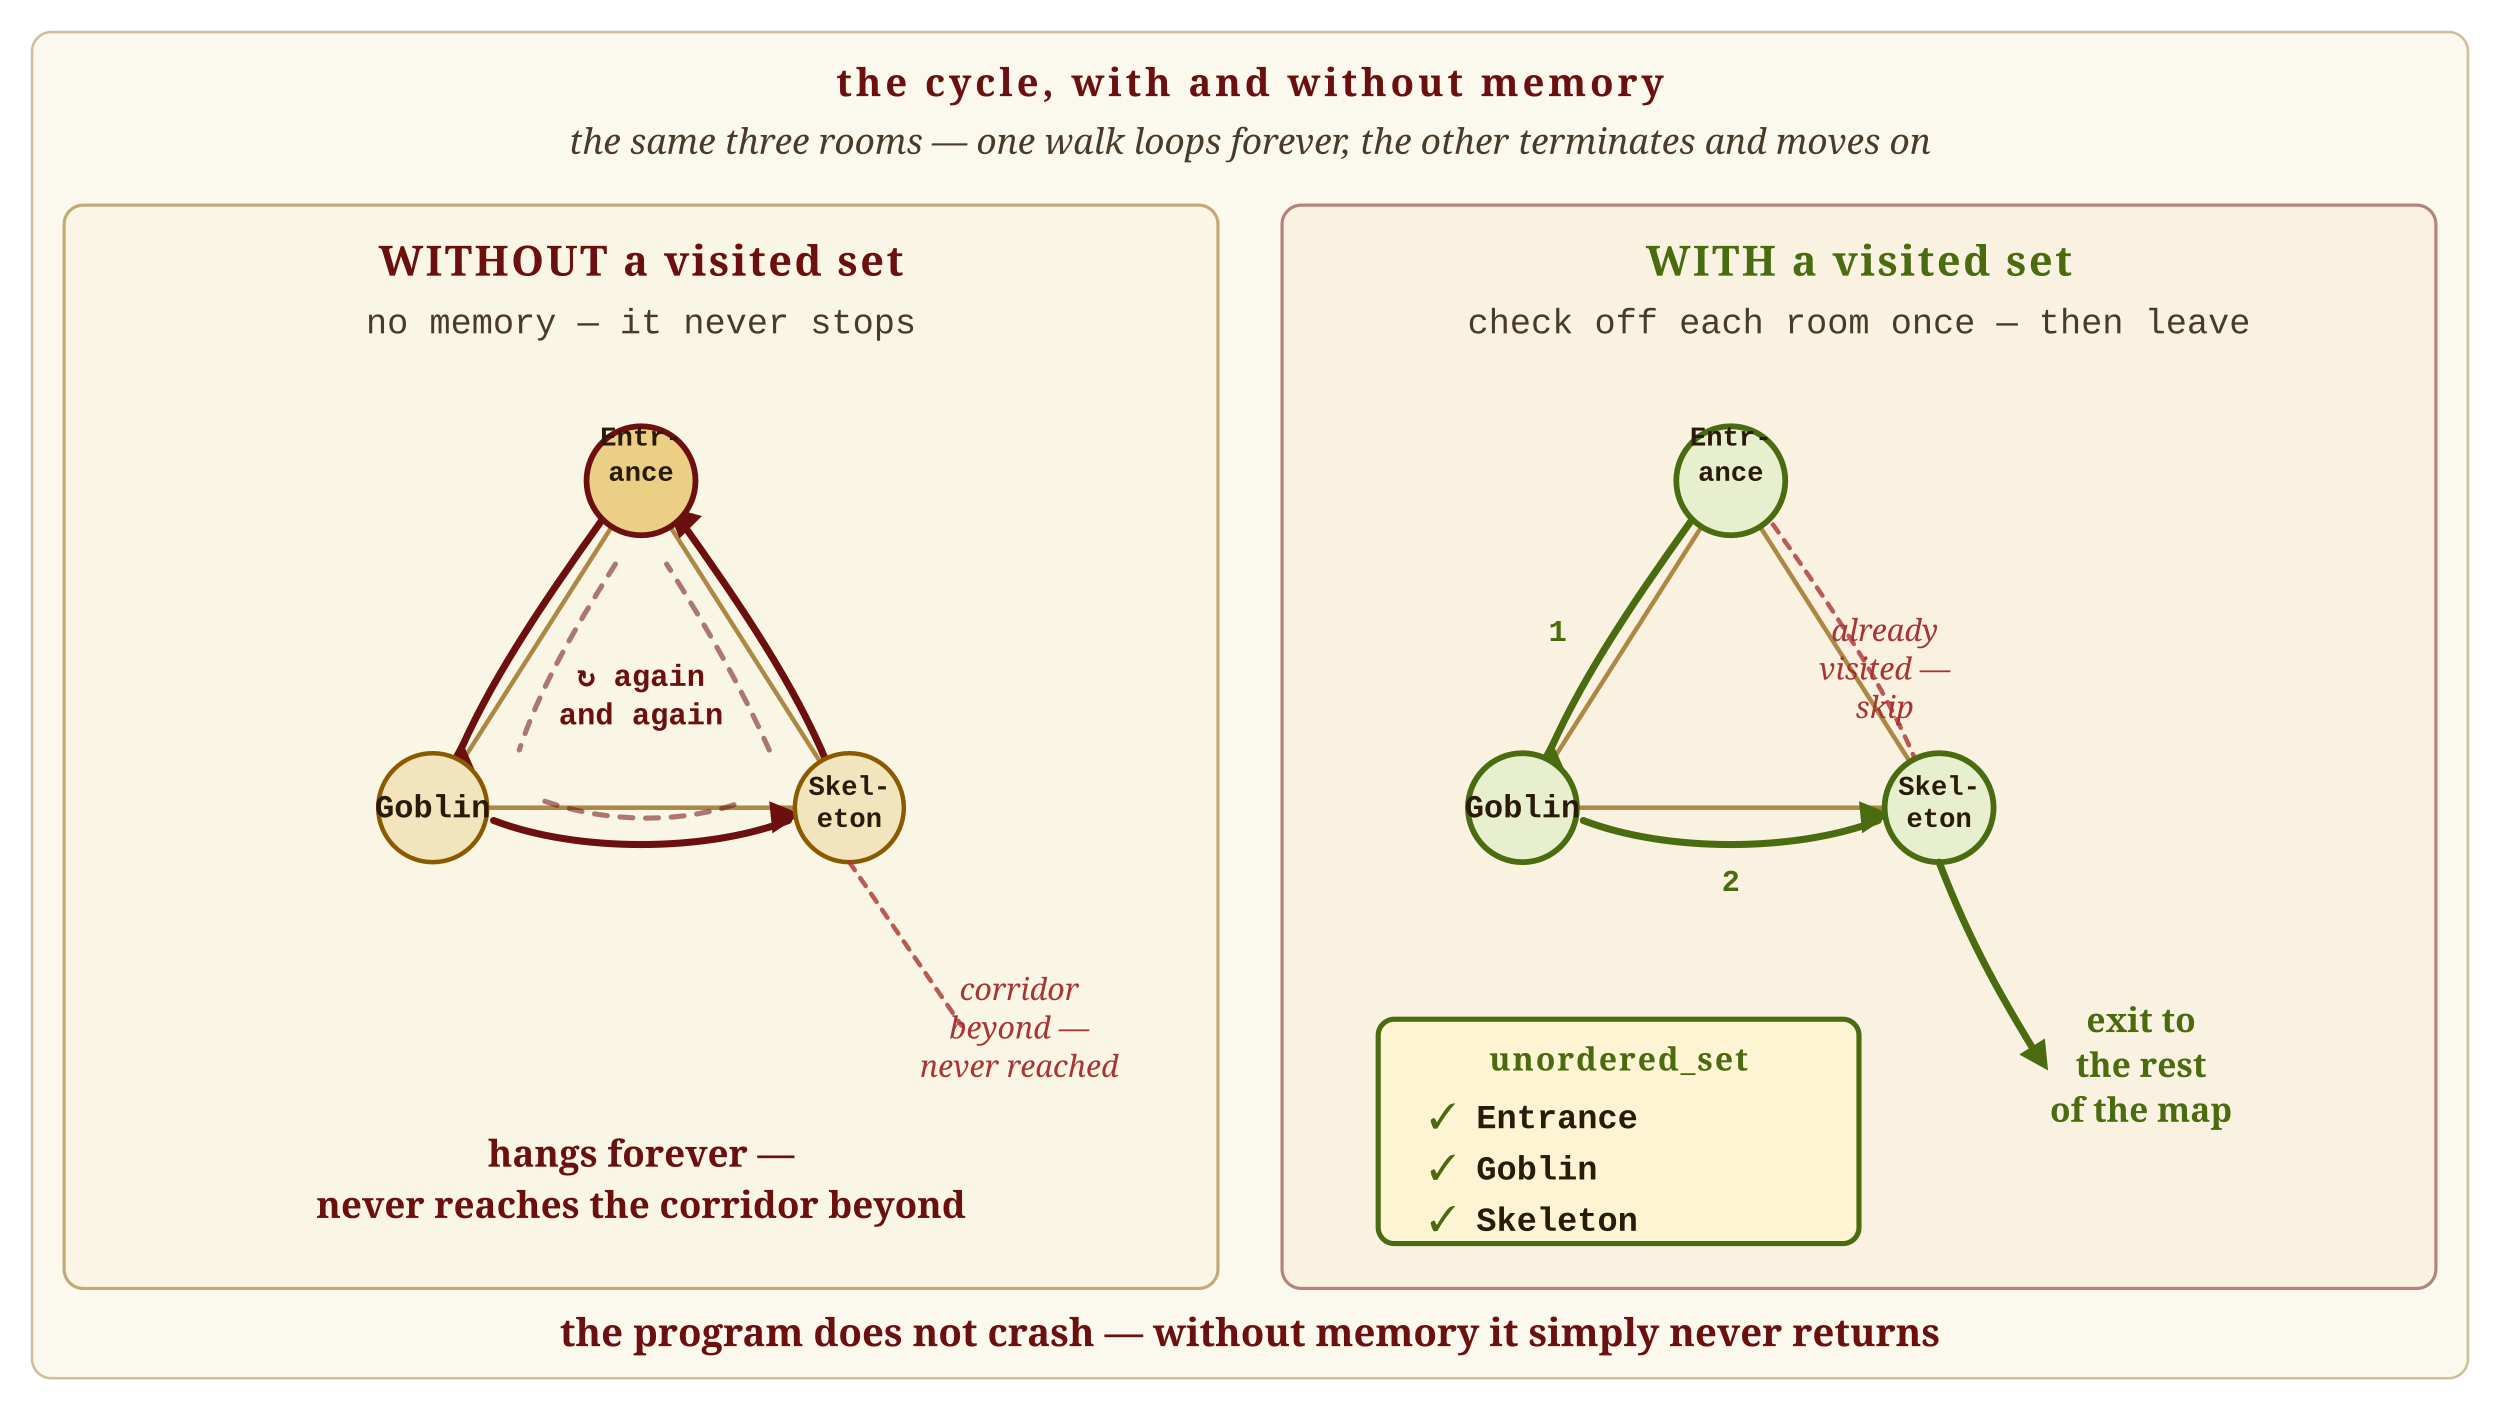
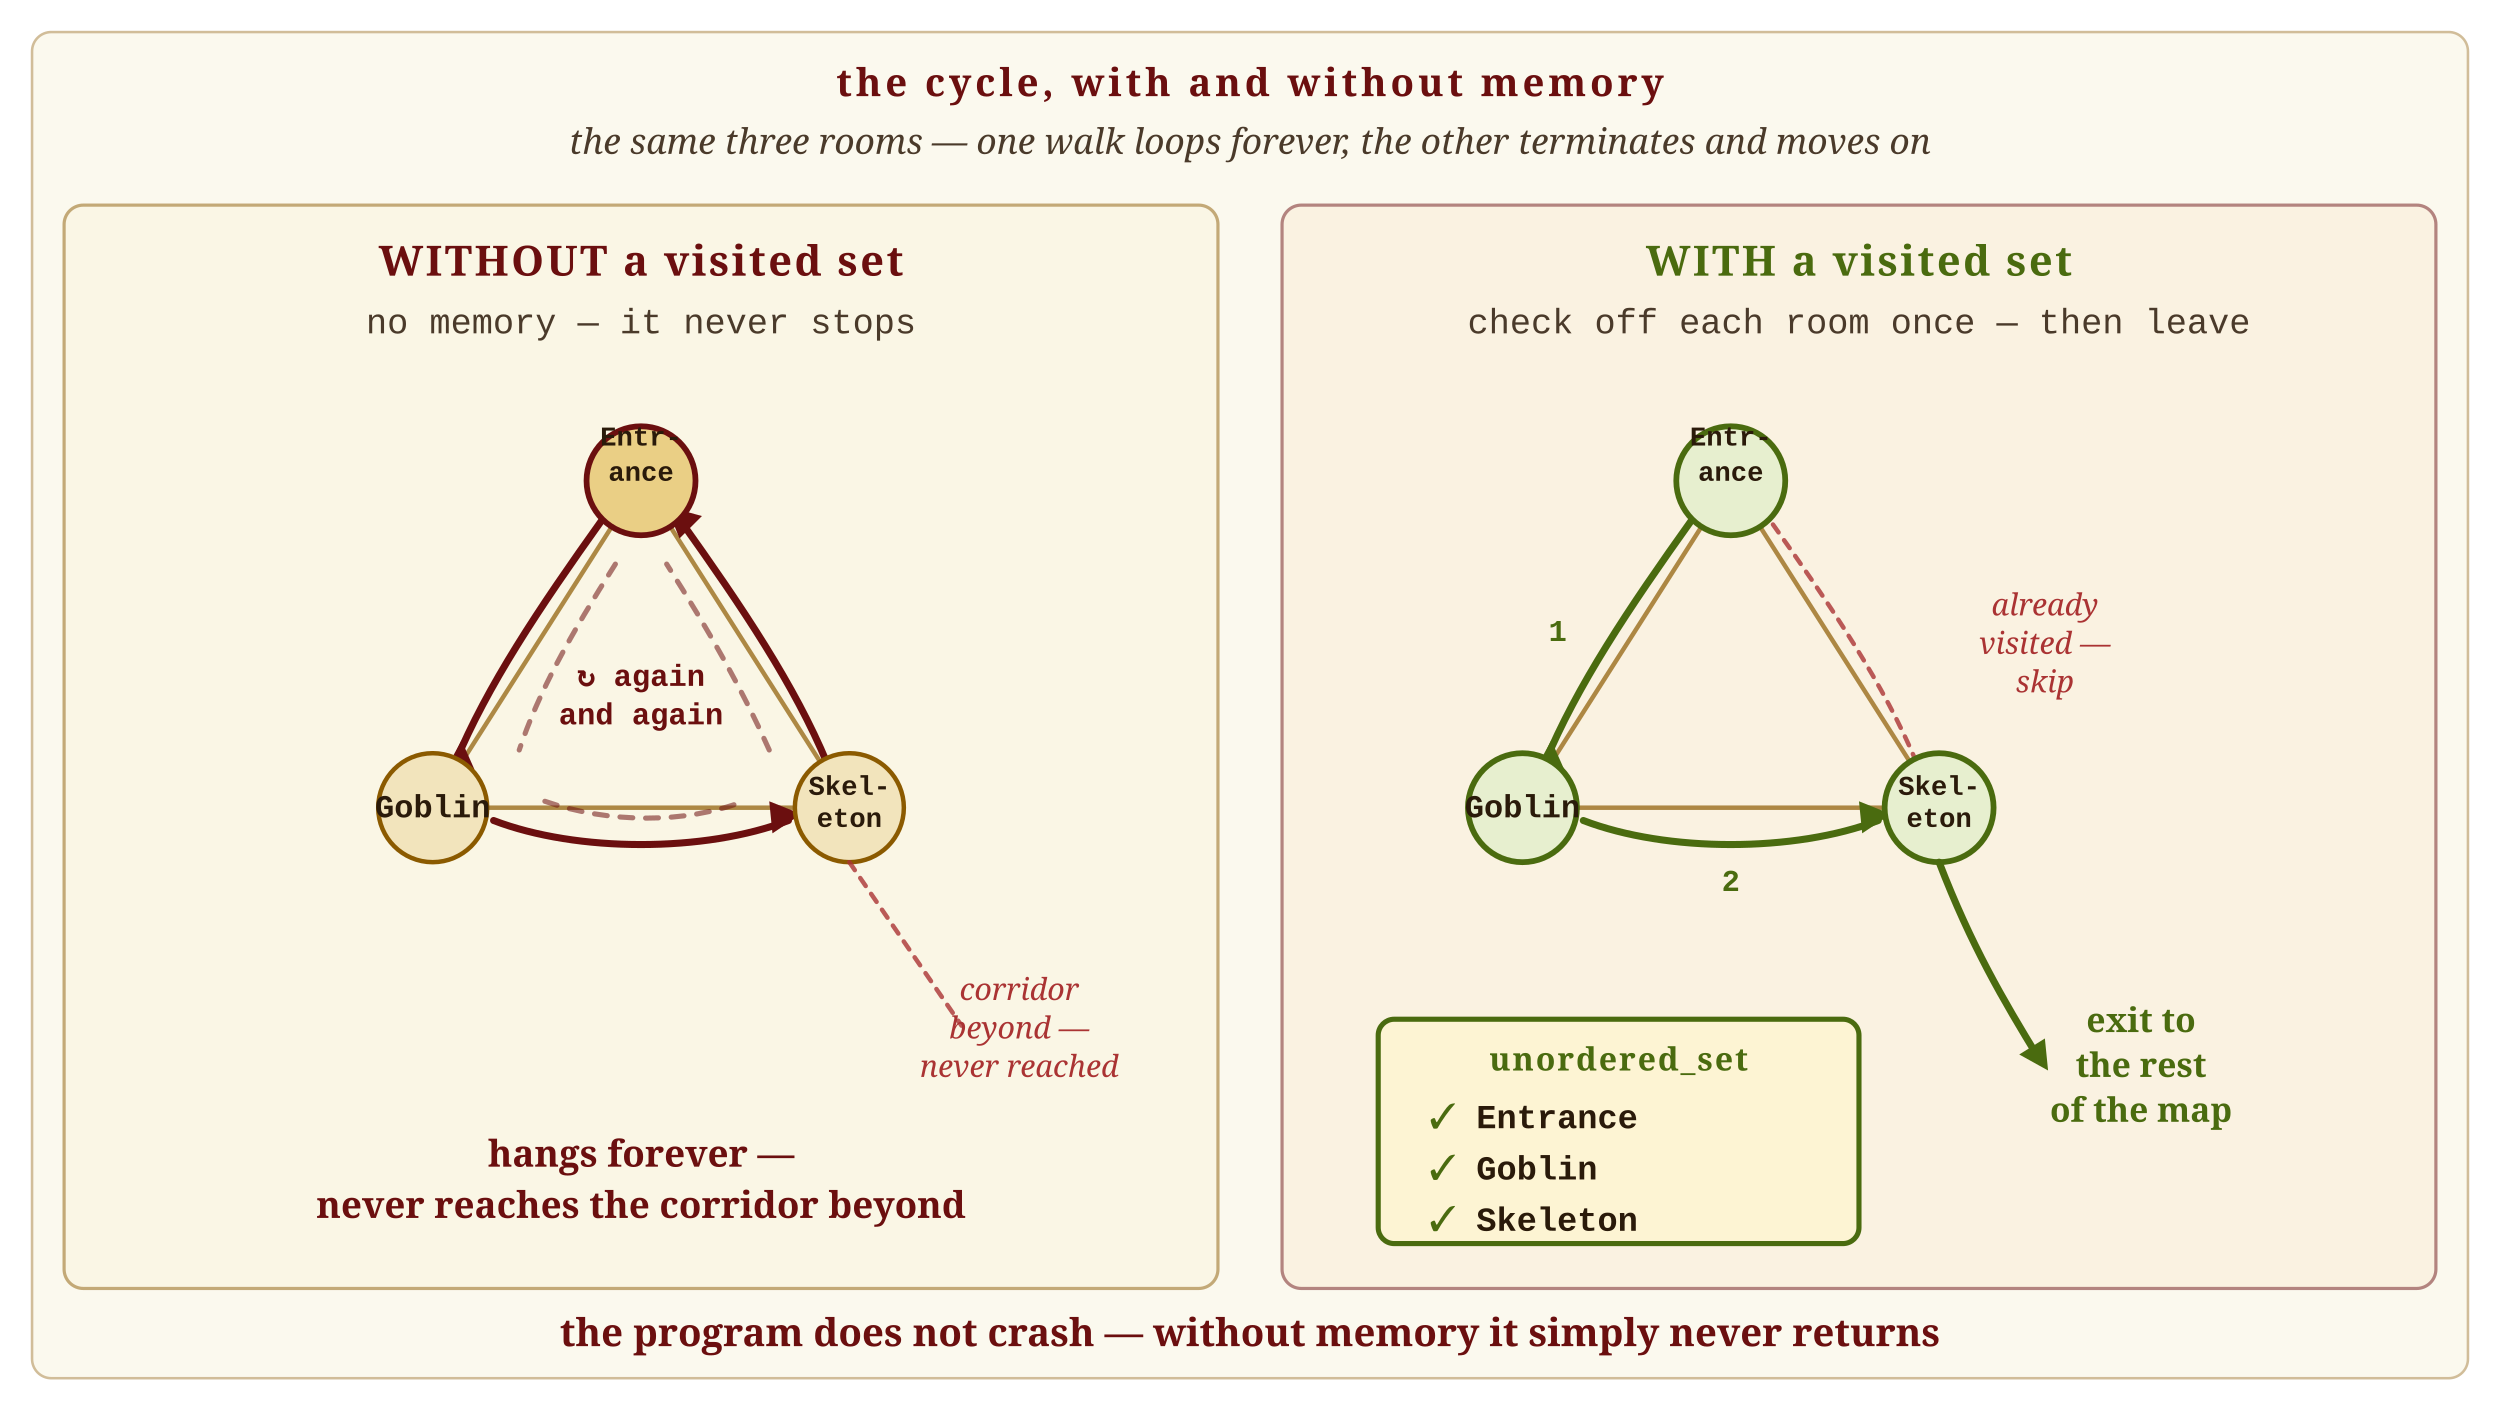
<svg xmlns="http://www.w3.org/2000/svg" viewBox="0 0 780 440" role="img" aria-labelledby="cy-title cy-desc">
  <style>
    .panel       { fill: #f6efd5; stroke: #8b5a00; stroke-width: 0.8; opacity: 0.4; }
    .col-bg-left { fill: #faf3dc; stroke: #8b5a00; stroke-width: 1.0; opacity: 0.5; }
    .col-bg-right{ fill: #faecd4; stroke: #6b0f0f; stroke-width: 1.0; opacity: 0.5; }
    .node        { fill: #f2e4bc; stroke: #8b5a00; stroke-width: 1.4; }
    .node-root   { fill: #eacf85; stroke: #6b0f0f; stroke-width: 1.8; }
    .node-done   { fill: #e7efcf; stroke: #4a6b0f; stroke-width: 1.8; }
    .door        { stroke: #8b5a00; stroke-width: 1.4; fill: none; opacity: 0.7; }
    .loop-arrow  { stroke: #6b0f0f; stroke-width: 2.2; fill: none; stroke-linecap: round; }
    .loop-arrow2 { stroke: #6b0f0f; stroke-width: 1.6; fill: none; stroke-linecap: round; opacity: 0.55; stroke-dasharray: 4 4; }
    .walk-arrow  { stroke: #4a6b0f; stroke-width: 2.2; fill: none; stroke-linecap: round; }
    .arrow-fill  { fill: #6b0f0f; }
    .arrow-fill-g{ fill: #4a6b0f; }
    .skip-arrow  { stroke: #a33; stroke-width: 1.4; fill: none; stroke-linecap: round; stroke-dasharray: 3 3; opacity: 0.8; }
    .node-label  { font-family: Consolas, 'Courier New', monospace; font-size: 10px; fill: #2a1a0a; font-weight: 700; text-anchor: middle; }
    .panel-title { font-family: Georgia, serif; font-size: 12px; fill: #6b0f0f; font-weight: 700; text-anchor: middle; text-transform: uppercase; letter-spacing: 0.10em; }
    .subtitle    { font-family: Georgia, serif; font-size: 11px; fill: #4a3a2a; font-style: italic; text-anchor: middle; }
    .col-title   { font-family: Georgia, serif; font-size: 13px; fill: #6b0f0f; font-weight: 700; text-anchor: middle; letter-spacing: 0.06em; }
    .col-title-g { font-family: Georgia, serif; font-size: 13px; fill: #4a6b0f; font-weight: 700; text-anchor: middle; letter-spacing: 0.06em; }
    .col-tag     { font-family: Consolas, 'Courier New', monospace; font-size: 11px; fill: #4a3a2a; text-anchor: middle; }
    .doom-tag    { font-family: Georgia, serif; font-size: 11.5px; fill: #6b0f0f; font-weight: 700; text-anchor: middle; }
    .step-tag    { font-family: Consolas, 'Courier New', monospace; font-size: 9.5px; fill: #6b0f0f; font-weight: 700; text-anchor: middle; }
    .step-tag-g  { font-family: Consolas, 'Courier New', monospace; font-size: 9.5px; fill: #4a6b0f; font-weight: 700; text-anchor: middle; }
    .skip-tag    { font-family: Georgia, serif; font-size: 9.5px; fill: #a33; font-style: italic; text-anchor: middle; }
    .vset-box    { fill: #fdf4d3; stroke: #4a6b0f; stroke-width: 1.6; }
    .vset-title  { font-family: Georgia, serif; font-size: 10px; fill: #4a6b0f; font-weight: 700; text-anchor: middle; text-transform: uppercase; letter-spacing: 0.06em; }
    .vset-row    { font-family: Consolas, 'Courier New', monospace; font-size: 10.5px; fill: #2a1a0a; font-weight: 700; text-anchor: start; }
    .check       { fill: #4a6b0f; font-family: Georgia, serif; font-size: 11px; font-weight: 700; }
    .exit-tag    { font-family: Georgia, serif; font-size: 10.5px; fill: #4a6b0f; font-weight: 700; text-anchor: middle; }
    .col-caption { font-family: Georgia, serif; font-size: 11px; fill: #4a3a2a; font-style: italic; text-anchor: middle; }
    .note-strong { font-family: Georgia, serif; font-size: 12px; fill: #6b0f0f; font-weight: 700; text-anchor: middle; }
  </style>
  <rect class="panel" x="10" y="10" width="760" height="420" rx="6" />
  <text class="panel-title" x="390" y="30">the cycle, with and without memory</text>
  <text class="subtitle" x="390" y="48">the same three rooms — one walk loops forever, the other terminates and moves on</text>
  <rect class="col-bg-left" x="20" y="64" width="360" height="338" rx="6" />
  <text class="col-title" x="200" y="86">WITHOUT a visited set</text>
  <text class="col-tag" x="200" y="104">no memory — it never stops</text>
  <line class="door" x1="200" y1="150" x2="135" y2="252" />
  <line class="door" x1="200" y1="150" x2="265" y2="252" />
  <line class="door" x1="135" y1="252" x2="265" y2="252" />
  <path class="loop-arrow" d="M188,162 C168,190 152,214 142,238" />
  <polygon class="arrow-fill" points="138,242 148,240 144,231" />
  <path class="loop-arrow" d="M154,256 C180,266 220,266 246,256" />
  <polygon class="arrow-fill" points="250,254 240,250 241,260" />
  <path class="loop-arrow" d="M258,238 C248,214 232,190 212,162" />
  <polygon class="arrow-fill" points="208,158 212,168 219,161" />
  <path class="loop-arrow2" d="M192,176 C178,198 168,216 162,234" />
  <path class="loop-arrow2" d="M170,250 C190,257 214,257 232,250" />
  <path class="loop-arrow2" d="M240,234 C232,216 222,198 208,176" />
  <circle class="node-root" cx="200" cy="150" r="17" />
  <text class="node-label" x="200" y="139" style="font-size:8.5px">Entr-</text>
  <text class="node-label" x="200" y="150" style="font-size:8.5px">ance</text>
  <circle class="node" cx="135" cy="252" r="17" />
  <text class="node-label" x="135" y="255">Goblin</text>
  <circle class="node" cx="265" cy="252" r="17" />
  <text class="node-label" x="265" y="248" style="font-size:8.5px">Skel-</text>
  <text class="node-label" x="265" y="258" style="font-size:8.5px">eton</text>
  <text class="step-tag" x="200" y="214">↻ again</text>
  <text class="step-tag" x="200" y="226">and again</text>
  <line class="skip-arrow" x1="265" y1="269" x2="300" y2="320" />
  <text class="skip-tag" x="318" y="312">corridor</text>
  <text class="skip-tag" x="318" y="324">beyond —</text>
  <text class="skip-tag" x="318" y="336">never reached</text>
  <text class="doom-tag" x="200" y="364">hangs forever —</text>
  <text class="doom-tag" x="200" y="380">never reaches the corridor beyond</text>
  <rect class="col-bg-right" x="400" y="64" width="360" height="338" rx="6" />
  <text class="col-title-g" x="580" y="86">WITH a visited set</text>
  <text class="col-tag" x="580" y="104">check off each room once — then leave</text>
  <line class="door" x1="540" y1="150" x2="475" y2="252" />
  <line class="door" x1="540" y1="150" x2="605" y2="252" />
  <line class="door" x1="475" y1="252" x2="605" y2="252" />
  <path class="walk-arrow" d="M528,162 C508,190 492,214 482,238" />
  <polygon class="arrow-fill-g" points="478,242 488,240 484,231" />
  <text class="step-tag-g" x="486" y="200">1</text>
  <path class="walk-arrow" d="M494,256 C520,266 560,266 586,256" />
  <polygon class="arrow-fill-g" points="590,254 580,250 581,260" />
  <text class="step-tag-g" x="540" y="278">2</text>
  <path class="skip-arrow" d="M598,238 C588,214 572,190 552,162" />
-   <text class="skip-tag" x="588" y="200">already</text>
-   <text class="skip-tag" x="588" y="212">visited —</text>
-   <text class="skip-tag" x="588" y="224">skip</text>
+   <text class="skip-tag" x="638" y="192">already</text>
+   <text class="skip-tag" x="638" y="204">visited —</text>
+   <text class="skip-tag" x="638" y="216">skip</text>
  <circle class="node-done" cx="540" cy="150" r="17" />
  <text class="node-label" x="540" y="139" style="font-size:8.5px">Entr-</text>
  <text class="node-label" x="540" y="150" style="font-size:8.5px">ance</text>
  <circle class="node-done" cx="475" cy="252" r="17" />
  <text class="node-label" x="475" y="255">Goblin</text>
  <circle class="node-done" cx="605" cy="252" r="17" />
  <text class="node-label" x="605" y="248" style="font-size:8.5px">Skel-</text>
  <text class="node-label" x="605" y="258" style="font-size:8.5px">eton</text>
  <path class="walk-arrow" d="M605,269 C615,295 625,312 636,330" />
  <polygon class="arrow-fill-g" points="639,334 638,324 630,329" />
  <text class="exit-tag" x="668" y="322">exit to</text>
  <text class="exit-tag" x="668" y="336">the rest</text>
  <text class="exit-tag" x="668" y="350">of the map</text>
  <rect class="vset-box" x="430" y="318" width="150" height="70" rx="5" />
  <text class="vset-title" x="505" y="334">unordered_set</text>
  <text class="vset-row" x="446" y="352">
    <tspan class="check">✓</tspan> Entrance</text>
  <text class="vset-row" x="446" y="368">
    <tspan class="check">✓</tspan> Goblin</text>
  <text class="vset-row" x="446" y="384">
    <tspan class="check">✓</tspan> Skeleton</text>
  <text class="note-strong" x="390" y="420">the program does not crash — without memory it simply never returns</text>
</svg>
